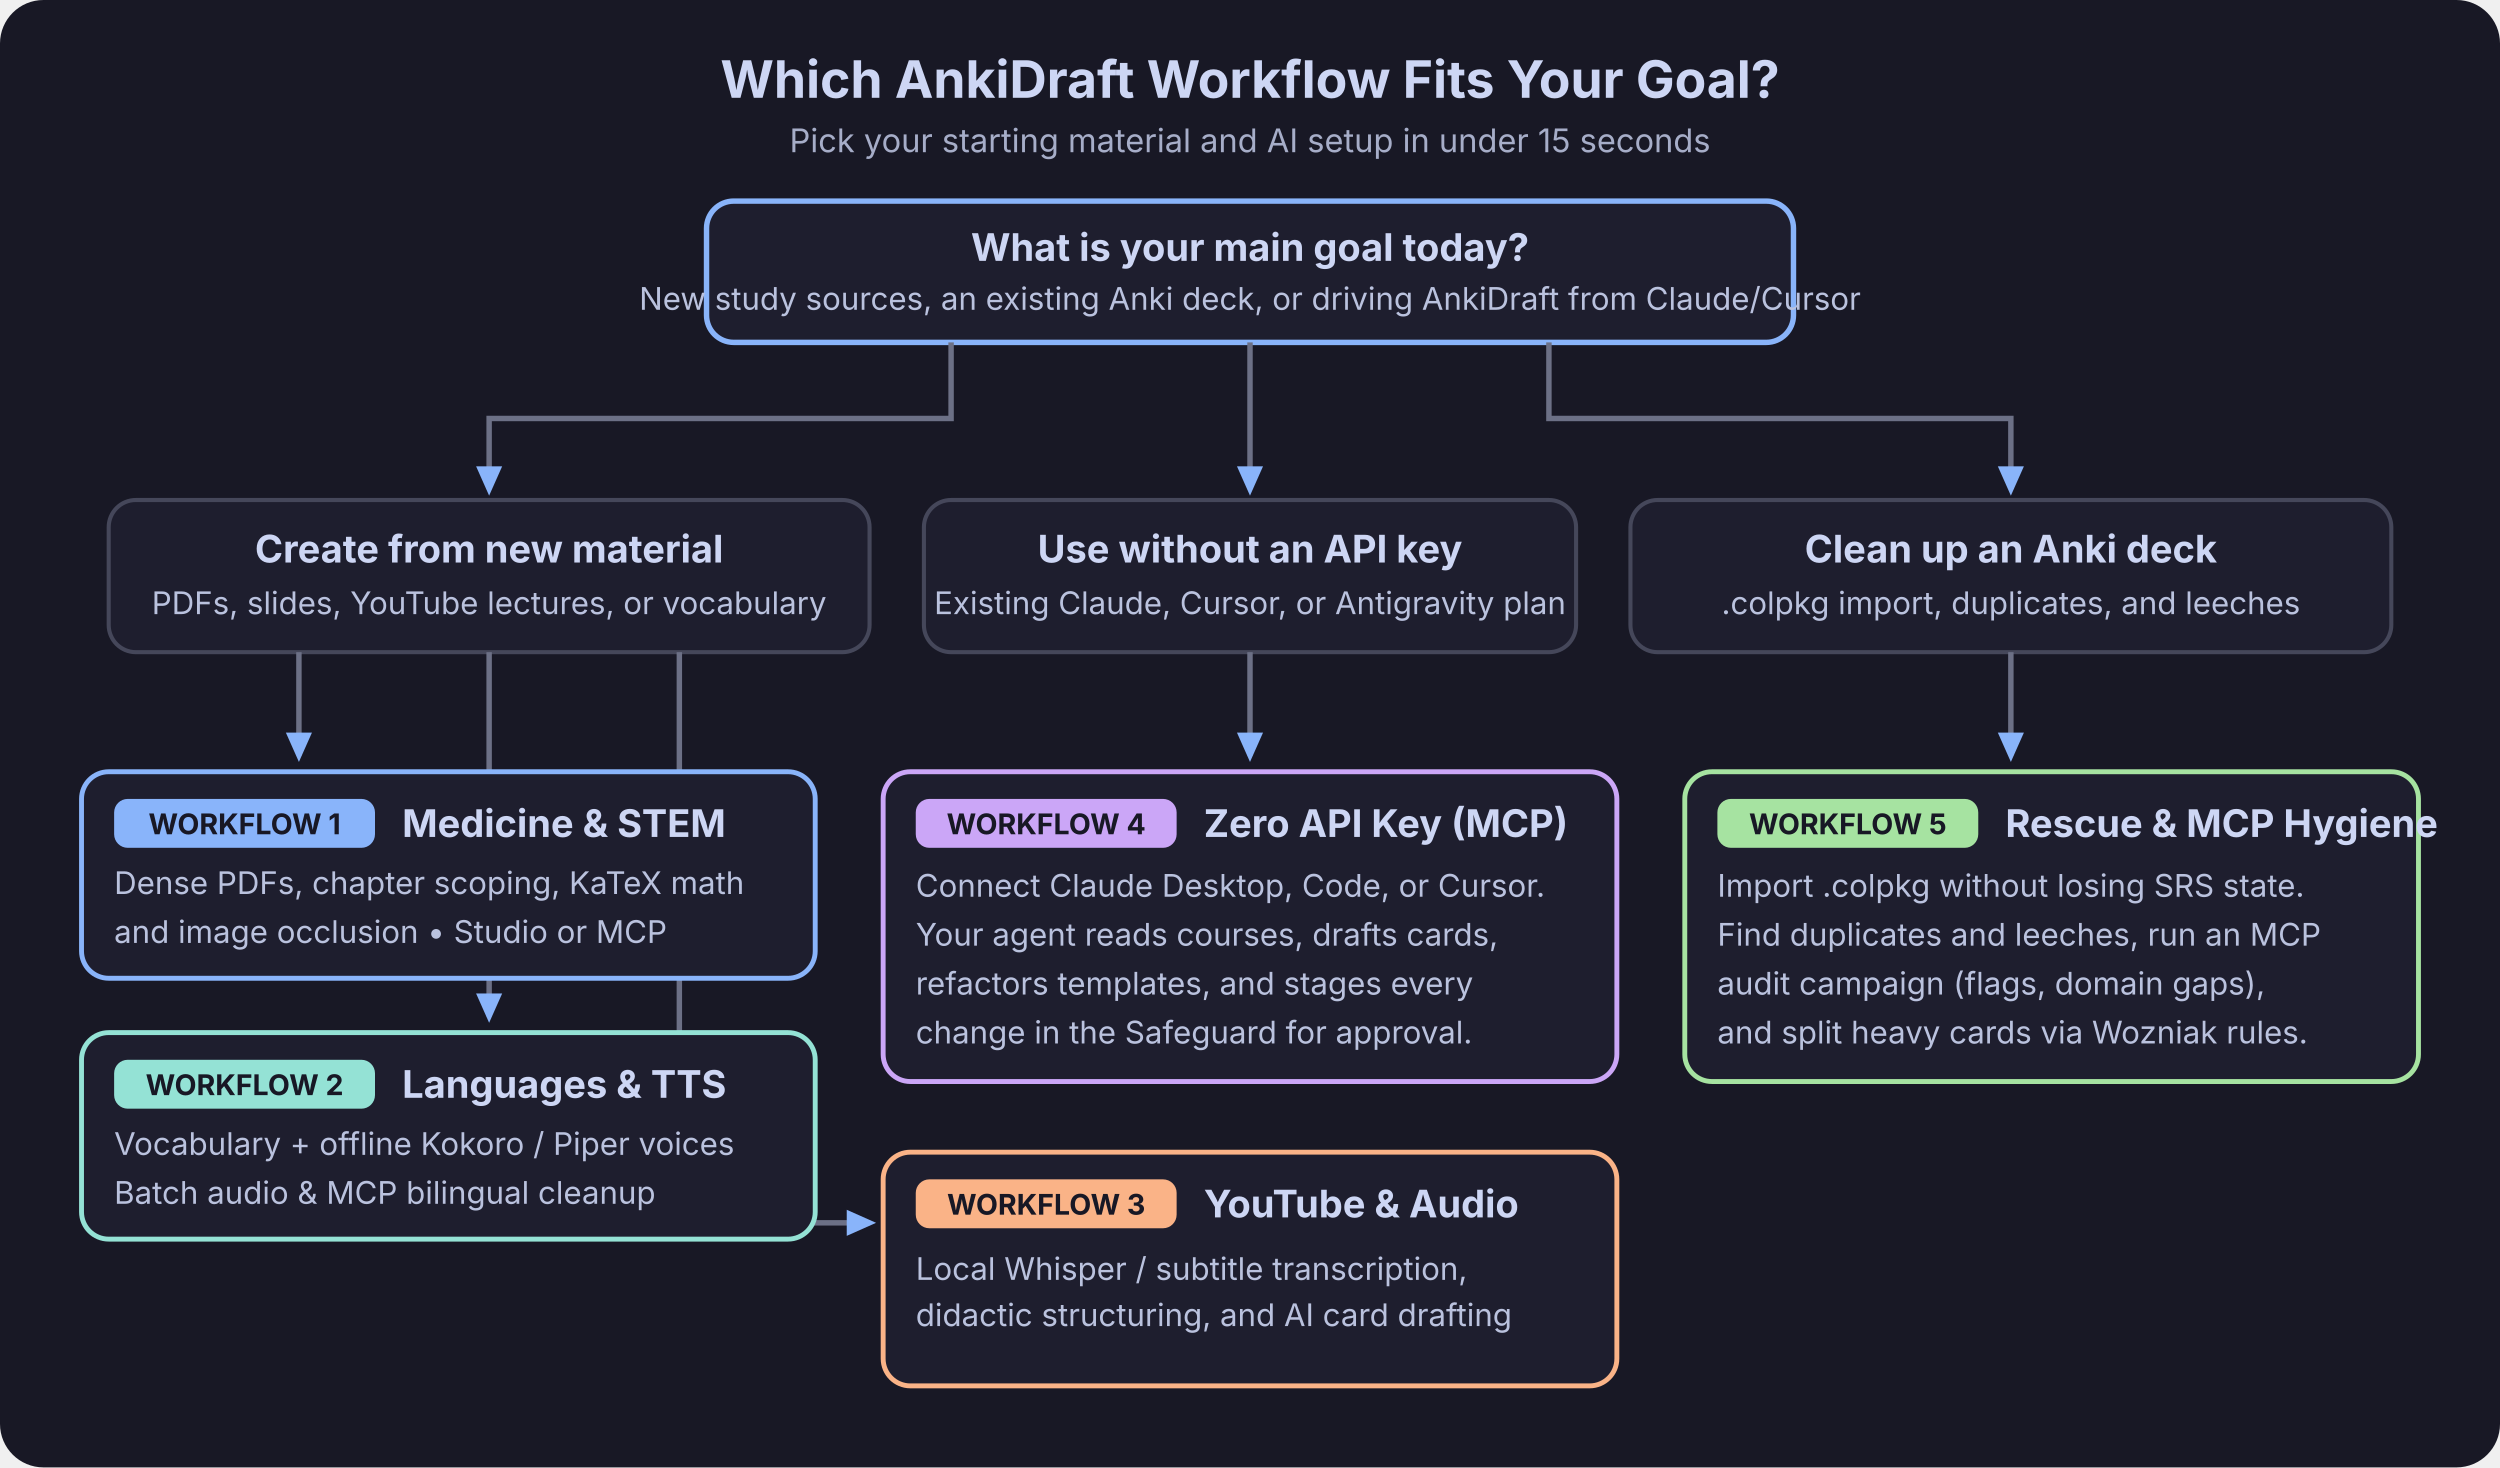
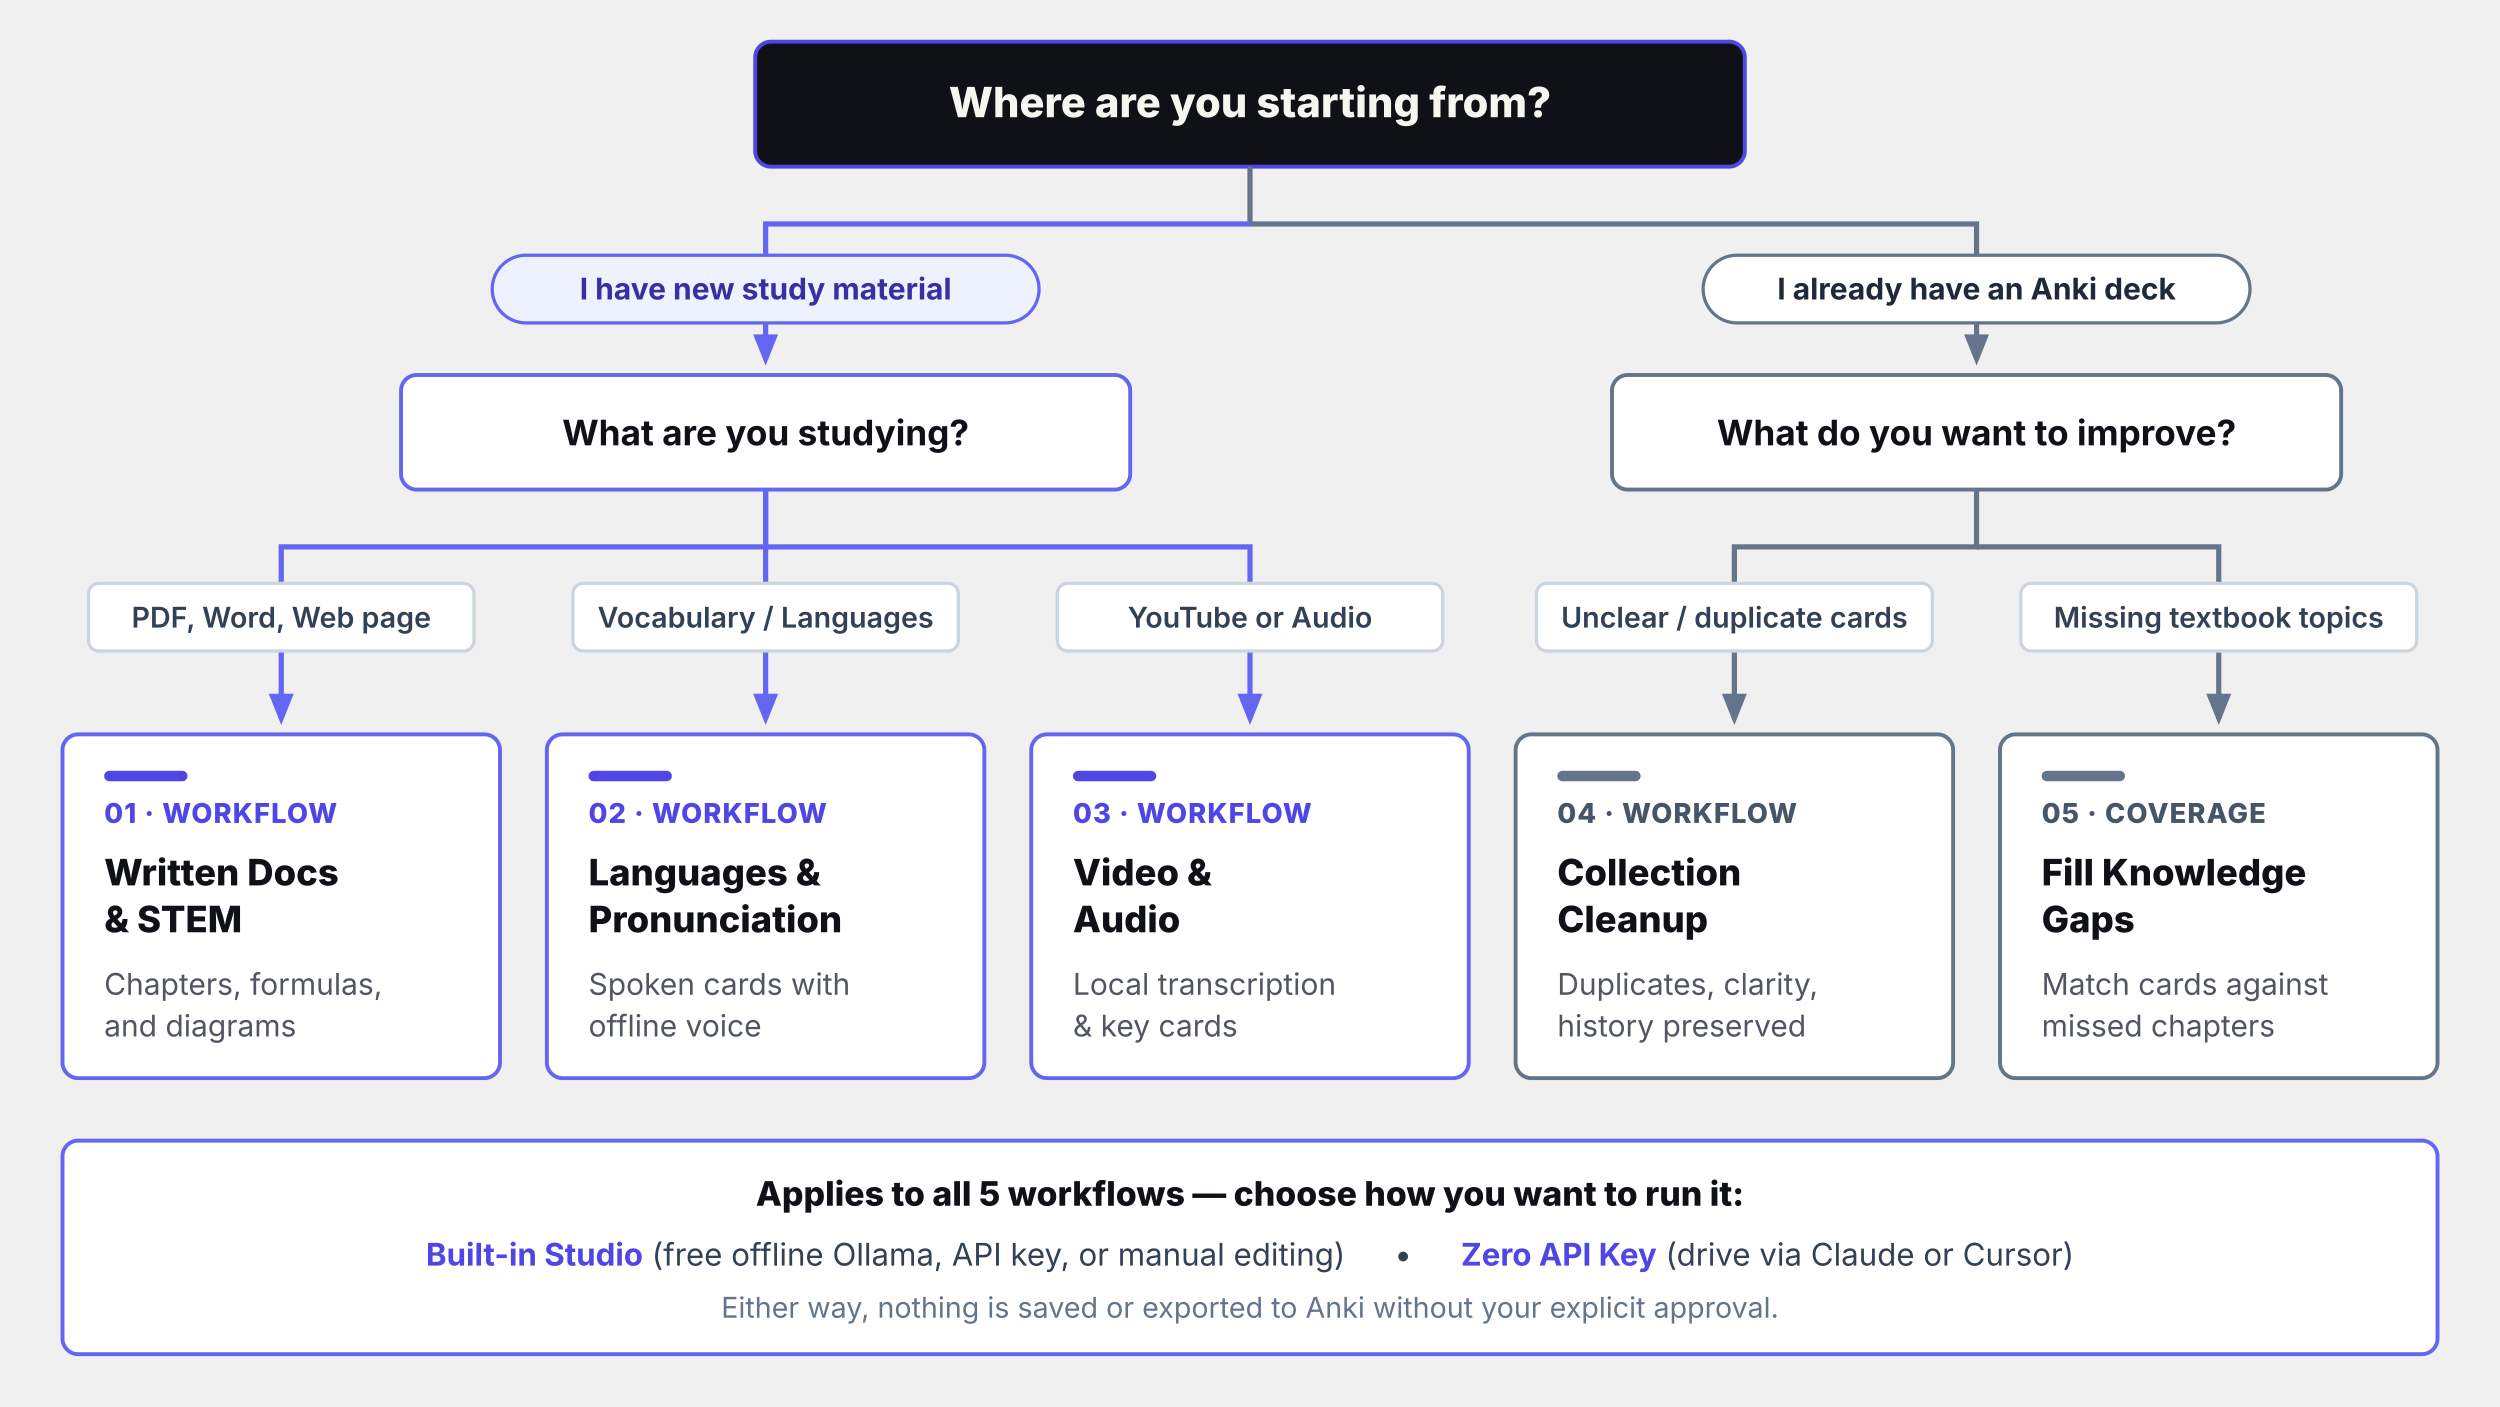
- <svg xmlns="http://www.w3.org/2000/svg" viewBox="0 0 920 540" width="100%" height="100%">
+ <svg xmlns="http://www.w3.org/2000/svg" viewBox="0 0 960 540" width="960" height="540" role="img" aria-label="AnkiDraft workflow decision tree">
+   <style>
+     .q-root { fill: #0F1117; stroke: #4F46E5; stroke-width: 1.5; }
+     .q-root-text { fill: #F6F5F0; font-family: Archivo, Inter, system-ui, sans-serif; font-size: 16px; font-weight: 800; }
+     .q-sub { fill: #FFFFFF; stroke: #6366F1; stroke-width: 1.5; }
+     .q-sub-alt { fill: #FFFFFF; stroke: #64748B; stroke-width: 1.5; }
+     .q-sub-text { fill: #0F1117; font-family: Archivo, Inter, system-ui, sans-serif; font-size: 13.5px; font-weight: 700; }
+     .pill-indigo { fill: #EEF2FF; stroke: #6366F1; stroke-width: 1.25; }
+     .pill-indigo-text { fill: #3730A3; font-family: Inter, system-ui, sans-serif; font-size: 11.5px; font-weight: 700; }
+     .pill-neutral { fill: #FFFFFF; stroke: #64748B; stroke-width: 1.25; }
+     .pill-neutral-text { fill: #1E293B; font-family: Inter, system-ui, sans-serif; font-size: 11.5px; font-weight: 700; }
+     .choice-box { fill: #FFFFFF; stroke: #CBD5E1; stroke-width: 1.25; }
+     .choice-text { fill: #334155; font-family: Inter, system-ui, sans-serif; font-size: 11px; font-weight: 600; }
+     .card { fill: #FFFFFF; stroke: #6366F1; stroke-width: 1.5; }
+     .card-alt { fill: #FFFFFF; stroke: #64748B; stroke-width: 1.5; }
+     .card-kicker { fill: #4F46E5; font-family: Archivo, Inter, system-ui, sans-serif; font-size: 10.5px; font-weight: 800; letter-spacing: 0.04em; }
+     .card-kicker-alt { fill: #475569; font-family: Archivo, Inter, system-ui, sans-serif; font-size: 10.5px; font-weight: 800; letter-spacing: 0.04em; }
+     .card-title { fill: #0F1117; font-family: Archivo, Inter, system-ui, sans-serif; font-size: 14px; font-weight: 800; }
+     .card-desc { fill: #525663; font-family: Inter, system-ui, sans-serif; font-size: 11.5px; }
+     .footer-box { fill: #FFFFFF; stroke: #6366F1; stroke-width: 1.5; }
+     .footer-title { fill: #0F1117; font-family: Archivo, Inter, system-ui, sans-serif; font-size: 13px; font-weight: 800; }
+     .footer-text { fill: #334155; font-family: Inter, system-ui, sans-serif; font-size: 12px; }
+     .footer-sub { fill: #64748B; font-family: Inter, system-ui, sans-serif; font-size: 11px; }
+     .line-indigo { stroke: #6366F1; stroke-width: 2; fill: none; }
+     .line-neutral { stroke: #64748B; stroke-width: 2; fill: none; }
+ 
+     @media (prefers-color-scheme: dark) {
+       .q-root { fill: #1E1B4B; stroke: #818CF8; }
+       .q-sub, .q-sub-alt, .choice-box, .card, .card-alt, .footer-box { fill: #161922; }
+       .q-sub, .card, .footer-box { stroke: #818CF8; }
+       .q-sub-alt, .card-alt, .pill-neutral { stroke: #64748B; }
+       .choice-box { stroke: #334155; }
+       .q-sub-text, .card-title, .footer-title { fill: #F8FAFC; }
+       .card-desc, .choice-text, .footer-text { fill: #CBD5E1; }
+       .footer-sub { fill: #94A3B8; }
+       .pill-indigo { fill: #1E1B4B; stroke: #818CF8; }
+       .pill-indigo-text, .card-kicker { fill: #A5B4FC; }
+       .pill-neutral { fill: #1E293B; }
+       .pill-neutral-text, .card-kicker-alt { fill: #E2E8F0; }
+       .line-indigo { stroke: #818CF8; }
+       .line-neutral { stroke: #94A3B8; }
+     }
+   </style>
  <defs>
-     <style>
-       .bg { fill: #181825; }
-       .node { fill: #1e1e2e; stroke: #45475a; stroke-width: 1.5; }
-       .root { fill: #1e1e2e; stroke: #89b4fa; stroke-width: 2; }
-       .leaf-blue { fill: #1e1e2e; stroke: #89b4fa; stroke-width: 1.8; }
-       .leaf-cyan { fill: #1e1e2e; stroke: #94e2d5; stroke-width: 1.8; }
-       .leaf-amber { fill: #1e1e2e; stroke: #fab387; stroke-width: 1.8; }
-       .leaf-purple { fill: #1e1e2e; stroke: #cba6f7; stroke-width: 1.8; }
-       .leaf-green { fill: #1e1e2e; stroke: #a6e3a1; stroke-width: 1.8; }
-       .title { font-family: system-ui, -apple-system, sans-serif; font-size: 19px; font-weight: 700; fill: #cdd6f4; text-anchor: middle; }
-       .subtitle { font-family: system-ui, -apple-system, sans-serif; font-size: 12px; fill: #a6adc8; text-anchor: middle; }
-       .lbl-bold { font-family: system-ui, -apple-system, sans-serif; font-size: 14px; font-weight: 700; fill: #cdd6f4; }
-       .lbl-desc { font-family: system-ui, -apple-system, sans-serif; font-size: 11.5px; fill: #bac2de; }
-       .badge-txt { font-family: system-ui, -apple-system, sans-serif; font-size: 10.5px; font-weight: 700; fill: #181825; text-anchor: middle; }
-       .line { stroke: #6c7086; stroke-width: 2; fill: none; }
-     </style>
-     <marker id="arr" viewBox="0 0 10 10" refX="7" refY="5" markerWidth="6" markerHeight="6" orient="auto">
-       <path d="M 0 1 L 9 5 L 0 9 z" fill="#89b4fa" />
+     <marker id="arrow-indigo" viewBox="0 0 10 10" refX="8" refY="5" markerWidth="6" markerHeight="6" orient="auto-start-reverse">
+       <path d="M 0 1 L 10 5 L 0 9 z" fill="#6366F1" />
+     </marker>
+     <marker id="arrow-neutral" viewBox="0 0 10 10" refX="8" refY="5" markerWidth="6" markerHeight="6" orient="auto-start-reverse">
+       <path d="M 0 1 L 10 5 L 0 9 z" fill="#64748B" />
    </marker>
  </defs>
-   <rect width="920" height="540" rx="16" class="bg" />
-   <text x="460" y="36" class="title">Which AnkiDraft Workflow Fits Your Goal?</text>
-   <text x="460" y="56" class="subtitle">Pick your starting material and AI setup in under 15 seconds</text>
-   <rect x="260" y="74" width="400" height="52" rx="10" class="root" />
-   <text x="460" y="96" class="lbl-bold" text-anchor="middle">What is your main goal today?</text>
-   <text x="460" y="114" class="lbl-desc" text-anchor="middle">New study sources, an existing Anki deck, or driving AnkiDraft from Claude/Cursor</text>
-   <path d="M 350 126 L 350 154 L 180 154 L 180 180" class="line" marker-end="url(#arr)" />
-   <path d="M 460 126 L 460 180" class="line" marker-end="url(#arr)" />
-   <path d="M 570 126 L 570 154 L 740 154 L 740 180" class="line" marker-end="url(#arr)" />
-   <rect x="40" y="184" width="280" height="56" rx="10" class="node" />
-   <text x="180" y="207" class="lbl-bold" text-anchor="middle">Create from new material</text>
-   <text x="180" y="226" class="lbl-desc" text-anchor="middle">PDFs, slides, YouTube lectures, or vocabulary</text>
-   <rect x="340" y="184" width="240" height="56" rx="10" class="node" />
-   <text x="460" y="207" class="lbl-bold" text-anchor="middle">Use without an API key</text>
-   <text x="460" y="226" class="lbl-desc" text-anchor="middle">Existing Claude, Cursor, or Antigravity plan</text>
-   <rect x="600" y="184" width="280" height="56" rx="10" class="node" />
-   <text x="740" y="207" class="lbl-bold" text-anchor="middle">Clean up an Anki deck</text>
-   <text x="740" y="226" class="lbl-desc" text-anchor="middle">.colpkg import, duplicates, and leeches</text>
-   <path d="M 110 240 L 110 278" class="line" marker-end="url(#arr)" />
-   <path d="M 180 240 L 180 374" class="line" marker-end="url(#arr)" />
-   <path d="M 250 240 L 250 450 L 320 450" class="line" marker-end="url(#arr)" />
-   <path d="M 460 240 L 460 278" class="line" marker-end="url(#arr)" />
-   <path d="M 740 240 L 740 278" class="line" marker-end="url(#arr)" />
-   <g transform="translate(30, 284)">
-     <rect width="270" height="76" rx="10" class="leaf-blue" />
-     <rect x="12" y="10" width="96" height="18" rx="5" fill="#89b4fa" />
-     <text x="60" y="23" class="badge-txt">WORKFLOW 1</text>
-     <text x="118" y="24" class="lbl-bold">Medicine &amp; STEM</text>
-     <text x="12" y="45" class="lbl-desc">Dense PDFs, chapter scoping, KaTeX math</text>
-     <text x="12" y="63" class="lbl-desc">and image occlusion • Studio or MCP</text>
+   <rect class="q-root" x="290" y="16" width="380" height="48" rx="6" />
+   <text class="q-root-text" x="480" y="45" text-anchor="middle">Where are you starting from?</text>
+   <path class="line-neutral" d="M480 64 V86" />
+   <path class="line-indigo" d="M480 86 H294 V98" />
+   <path class="line-indigo" d="M294 124 V138" marker-end="url(#arrow-indigo)" />
+   <path class="line-neutral" d="M480 86 H759 V98" />
+   <path class="line-neutral" d="M759 124 V138" marker-end="url(#arrow-neutral)" />
+   <rect class="pill-indigo" x="189" y="98" width="210" height="26" rx="13" />
+   <text class="pill-indigo-text" x="294" y="115" text-anchor="middle">I have new study material</text>
+   <rect class="pill-neutral" x="654" y="98" width="210" height="26" rx="13" />
+   <text class="pill-neutral-text" x="759" y="115" text-anchor="middle">I already have an Anki deck</text>
+   <rect class="q-sub" x="154" y="144" width="280" height="44" rx="6" />
+   <text class="q-sub-text" x="294" y="171" text-anchor="middle">What are you studying?</text>
+   <rect class="q-sub-alt" x="619" y="144" width="280" height="44" rx="6" />
+   <text class="q-sub-text" x="759" y="171" text-anchor="middle">What do you want to improve?</text>
+   <path class="line-indigo" d="M294 188 V210 H108 V224" />
+   <path class="line-indigo" d="M108 250 V276" marker-end="url(#arrow-indigo)" />
+   <path class="line-indigo" d="M294 188 V224" />
+   <path class="line-indigo" d="M294 250 V276" marker-end="url(#arrow-indigo)" />
+   <path class="line-indigo" d="M294 210 H480 V224" />
+   <path class="line-indigo" d="M480 250 V276" marker-end="url(#arrow-indigo)" />
+   <rect class="choice-box" x="34" y="224" width="148" height="26" rx="4" />
+   <text class="choice-text" x="108" y="241" text-anchor="middle">PDF, Word, Web page</text>
+   <rect class="choice-box" x="220" y="224" width="148" height="26" rx="4" />
+   <text class="choice-text" x="294" y="241" text-anchor="middle">Vocabulary / Languages</text>
+   <rect class="choice-box" x="406" y="224" width="148" height="26" rx="4" />
+   <text class="choice-text" x="480" y="241" text-anchor="middle">YouTube or Audio</text>
+   <path class="line-neutral" d="M759 188 V210 H666 V224" />
+   <path class="line-neutral" d="M666 250 V276" marker-end="url(#arrow-neutral)" />
+   <path class="line-neutral" d="M759 210 H852 V224" />
+   <path class="line-neutral" d="M852 250 V276" marker-end="url(#arrow-neutral)" />
+   <rect class="choice-box" x="590" y="224" width="152" height="26" rx="4" />
+   <text class="choice-text" x="666" y="241" text-anchor="middle">Unclear / duplicate cards</text>
+   <rect class="choice-box" x="776" y="224" width="152" height="26" rx="4" />
+   <text class="choice-text" x="852" y="241" text-anchor="middle">Missing textbook topics</text>
+   <g transform="translate(24, 282)">
+     <rect class="card" width="168" height="132" rx="6" />
+     <rect x="16" y="14" width="32" height="4" rx="2" fill="#4F46E5" />
+     <text class="card-kicker" x="16" y="34">01 · WORKFLOW</text>
+     <text class="card-title" x="16" y="58">Written Docs</text>
+     <text class="card-title" x="16" y="76">&amp; STEM</text>
+     <text class="card-desc" x="16" y="100">Chapters, formulas,</text>
+     <text class="card-desc" x="16" y="116">and diagrams</text>
  </g>
-   <g transform="translate(30, 380)">
-     <rect width="270" height="76" rx="10" class="leaf-cyan" />
-     <rect x="12" y="10" width="96" height="18" rx="5" fill="#94e2d5" />
-     <text x="60" y="23" class="badge-txt">WORKFLOW 2</text>
-     <text x="118" y="24" class="lbl-bold">Languages &amp; TTS</text>
-     <text x="12" y="45" class="lbl-desc">Vocabulary + offline Kokoro / Piper voices</text>
-     <text x="12" y="63" class="lbl-desc">Batch audio &amp; MCP bilingual cleanup</text>
+   <g transform="translate(210, 282)">
+     <rect class="card" width="168" height="132" rx="6" />
+     <rect x="16" y="14" width="32" height="4" rx="2" fill="#4F46E5" />
+     <text class="card-kicker" x="16" y="34">02 · WORKFLOW</text>
+     <text class="card-title" x="16" y="58">Languages &amp;</text>
+     <text class="card-title" x="16" y="76">Pronunciation</text>
+     <text class="card-desc" x="16" y="100">Spoken cards with</text>
+     <text class="card-desc" x="16" y="116">offline voice</text>
  </g>
-   <g transform="translate(325, 424)">
-     <rect width="270" height="86" rx="10" class="leaf-amber" />
-     <rect x="12" y="10" width="96" height="18" rx="5" fill="#fab387" />
-     <text x="60" y="23" class="badge-txt">WORKFLOW 3</text>
-     <text x="118" y="24" class="lbl-bold">YouTube &amp; Audio</text>
-     <text x="12" y="47" class="lbl-desc">Local Whisper / subtitle transcription,</text>
-     <text x="12" y="64" class="lbl-desc">didactic structuring, and AI card drafting</text>
+   <g transform="translate(396, 282)">
+     <rect class="card" width="168" height="132" rx="6" />
+     <rect x="16" y="14" width="32" height="4" rx="2" fill="#4F46E5" />
+     <text class="card-kicker" x="16" y="34">03 · WORKFLOW</text>
+     <text class="card-title" x="16" y="58">Video &amp;</text>
+     <text class="card-title" x="16" y="76">Audio</text>
+     <text class="card-desc" x="16" y="100">Local transcription</text>
+     <text class="card-desc" x="16" y="116">&amp; key cards</text>
  </g>
-   <g transform="translate(325, 284)">
-     <rect width="270" height="114" rx="10" class="leaf-purple" />
-     <rect x="12" y="10" width="96" height="18" rx="5" fill="#cba6f7" />
-     <text x="60" y="23" class="badge-txt">WORKFLOW 4</text>
-     <text x="118" y="24" class="lbl-bold">Zero API Key (MCP)</text>
-     <text x="12" y="46" class="lbl-desc">Connect Claude Desktop, Code, or Cursor.</text>
-     <text x="12" y="64" class="lbl-desc">Your agent reads courses, drafts cards,</text>
-     <text x="12" y="82" class="lbl-desc">refactors templates, and stages every</text>
-     <text x="12" y="100" class="lbl-desc">change in the Safeguard for approval.</text>
+   <g transform="translate(582, 282)">
+     <rect class="card-alt" width="168" height="132" rx="6" />
+     <rect x="16" y="14" width="32" height="4" rx="2" fill="#64748B" />
+     <text class="card-kicker-alt" x="16" y="34">04 · WORKFLOW</text>
+     <text class="card-title" x="16" y="58">Collection</text>
+     <text class="card-title" x="16" y="76">Cleanup</text>
+     <text class="card-desc" x="16" y="100">Duplicates, clarity,</text>
+     <text class="card-desc" x="16" y="116">history preserved</text>
  </g>
-   <g transform="translate(620, 284)">
-     <rect width="270" height="114" rx="10" class="leaf-green" />
-     <rect x="12" y="10" width="96" height="18" rx="5" fill="#a6e3a1" />
-     <text x="60" y="23" class="badge-txt">WORKFLOW 5</text>
-     <text x="118" y="24" class="lbl-bold">Rescue &amp; MCP Hygiene</text>
-     <text x="12" y="46" class="lbl-desc">Import .colpkg without losing SRS state.</text>
-     <text x="12" y="64" class="lbl-desc">Find duplicates and leeches, run an MCP</text>
-     <text x="12" y="82" class="lbl-desc">audit campaign (flags, domain gaps),</text>
-     <text x="12" y="100" class="lbl-desc">and split heavy cards via Wozniak rules.</text>
+   <g transform="translate(768, 282)">
+     <rect class="card-alt" width="168" height="132" rx="6" />
+     <rect x="16" y="14" width="32" height="4" rx="2" fill="#64748B" />
+     <text class="card-kicker-alt" x="16" y="34">05 · COVERAGE</text>
+     <text class="card-title" x="16" y="58">Fill Knowledge</text>
+     <text class="card-title" x="16" y="76">Gaps</text>
+     <text class="card-desc" x="16" y="100">Match cards against</text>
+     <text class="card-desc" x="16" y="116">missed chapters</text>
  </g>
+   <rect class="footer-box" x="24" y="438" width="912" height="82" rx="6" />
+   <text class="footer-title" x="480" y="463" text-anchor="middle">Applies to all 5 workflows — choose how you want to run it:</text>
+   <text class="footer-text" x="480" y="486" text-anchor="middle">
+     <tspan font-weight="700" fill="#4F46E5">Built-in Studio</tspan> (free offline Ollama, API key, or manual editing)
+     <tspan dx="16" font-weight="700">•</tspan>
+     <tspan dx="16" font-weight="700" fill="#4F46E5">Zero API Key</tspan> (drive via Claude or Cursor)
+   </text>
+   <text class="footer-sub" x="480" y="506" text-anchor="middle">Either way, nothing is saved or exported to Anki without your explicit approval.</text>
</svg>
